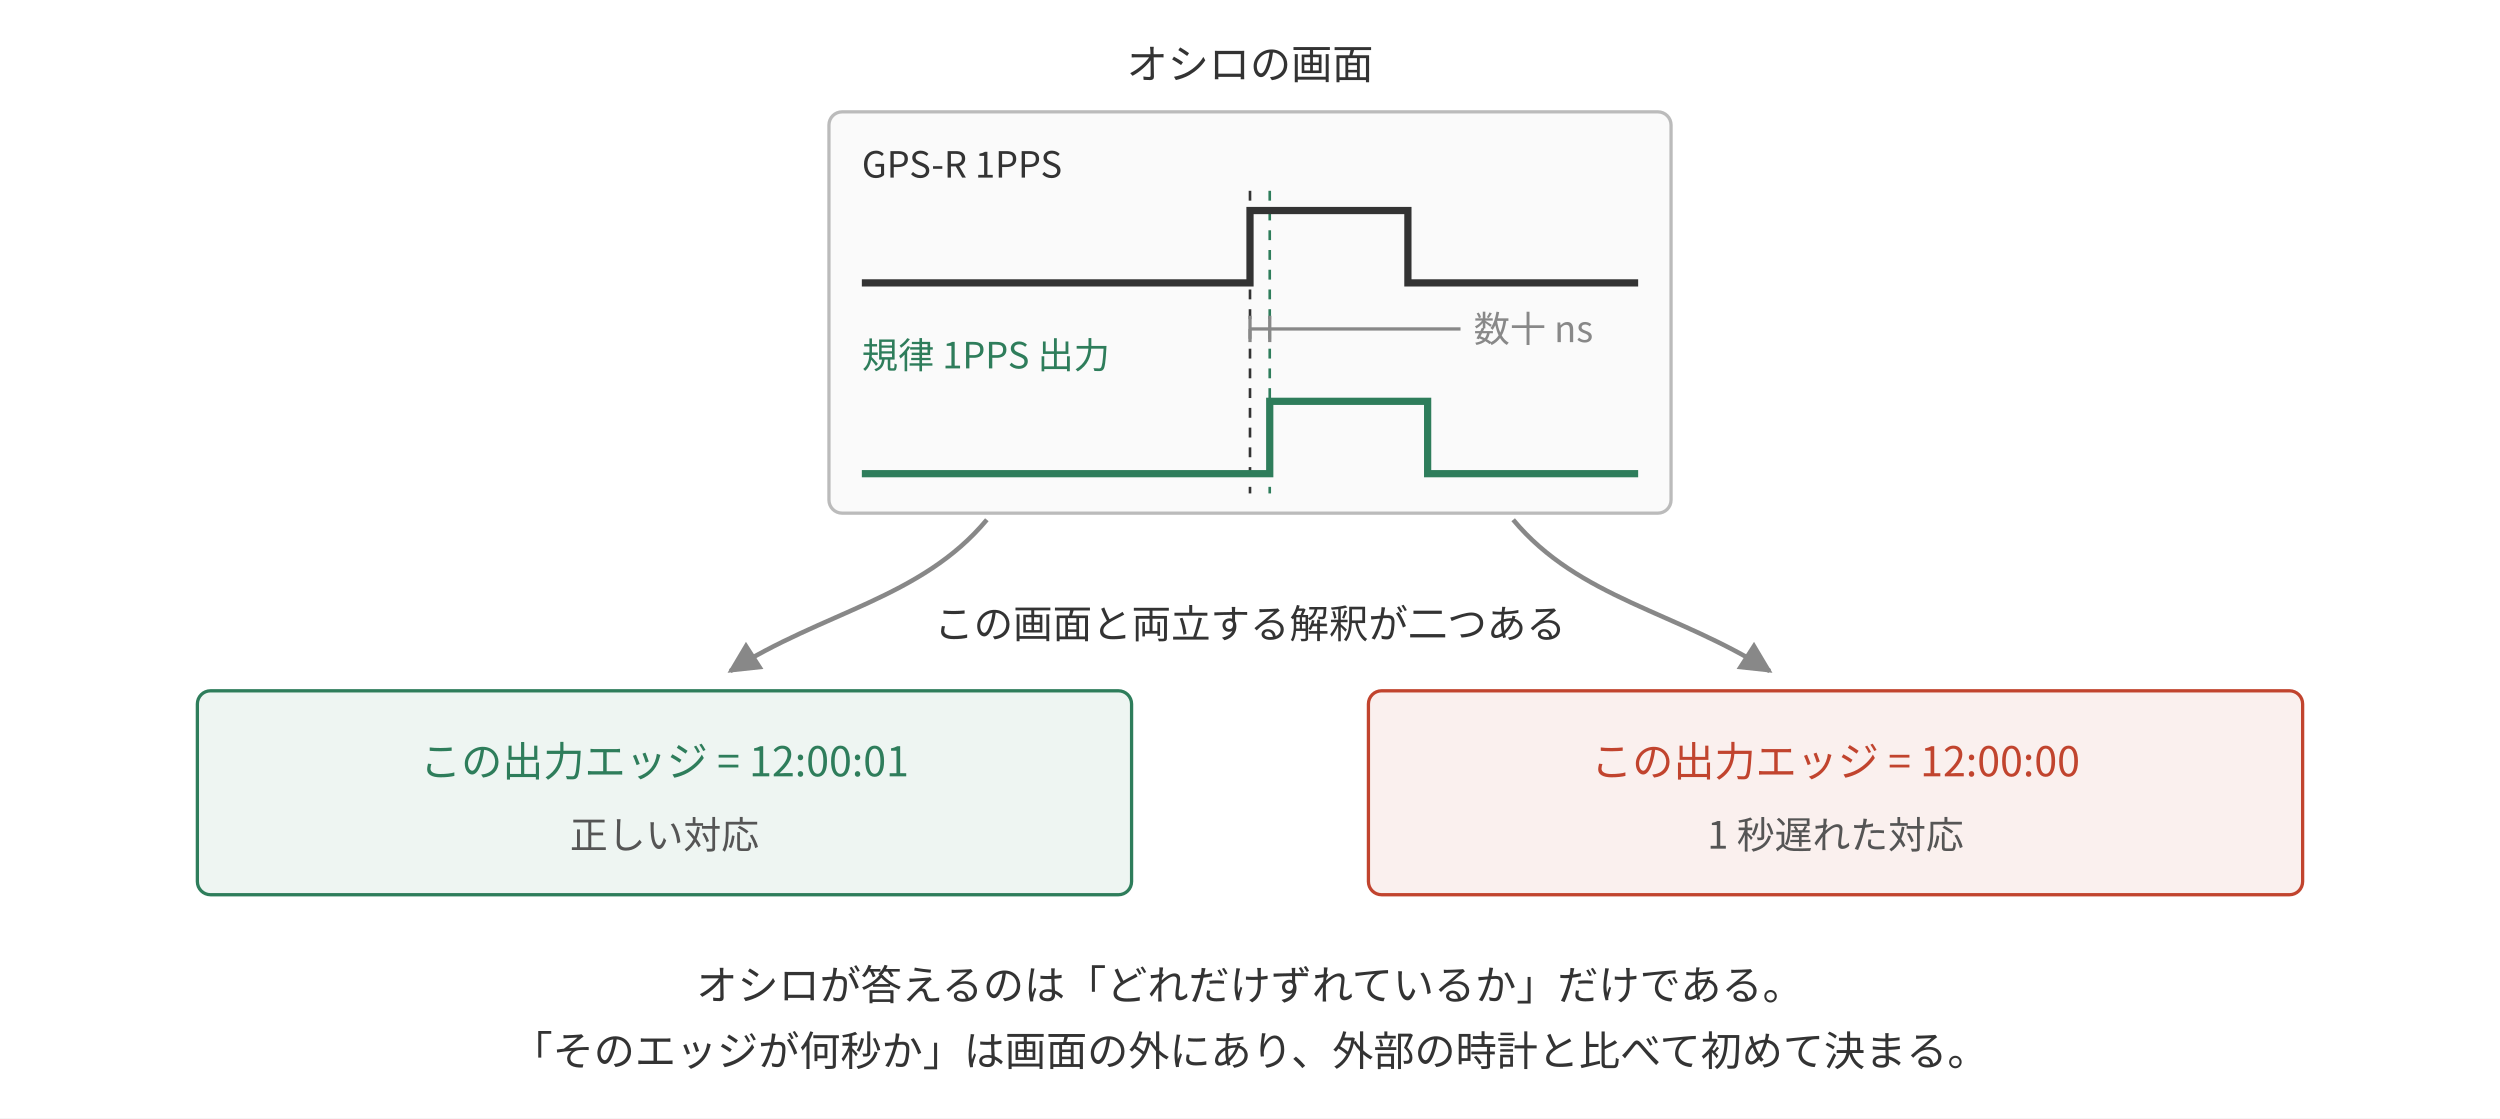
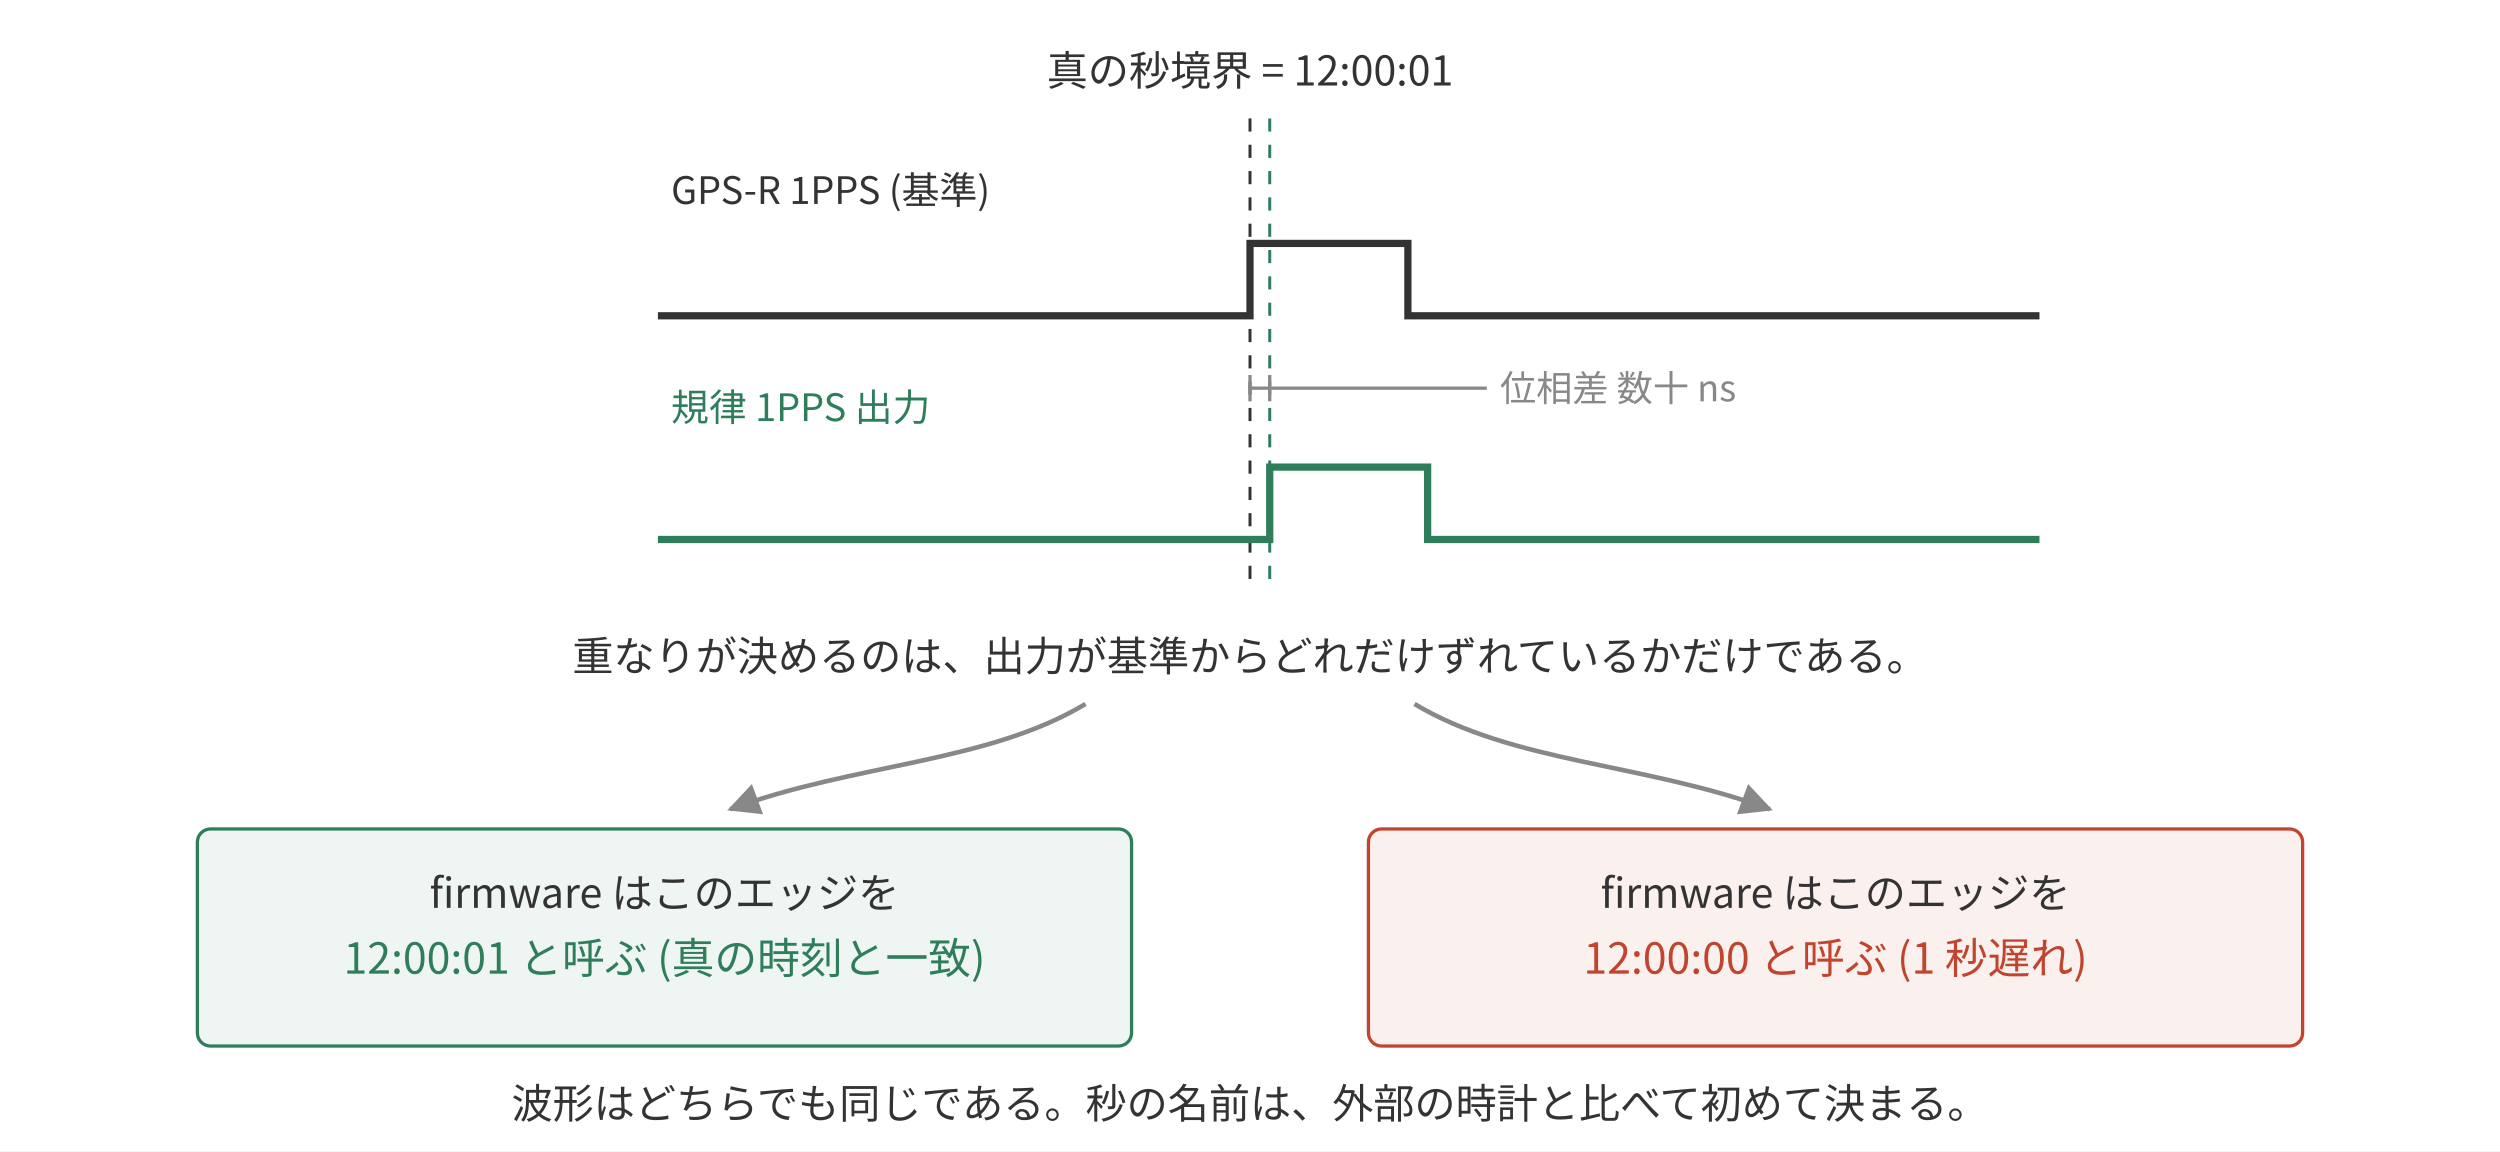
- <svg xmlns="http://www.w3.org/2000/svg" viewBox="0 0 760 340" width="760" height="340" font-family="'Hiragino Sans','Noto Sans CJK JP','Noto Sans JP','Yu Gothic',Meiryo,sans-serif" role="img" aria-label="オシロに映る波形は、正しいエポックと 1 秒ずれたエポックのどちらとも両立する">
-   <rect width="760" height="340" fill="#ffffff" />
+ <svg xmlns="http://www.w3.org/2000/svg" viewBox="0 0 760 350" width="760" height="350" font-family="'Hiragino Sans','Noto Sans CJK JP','Noto Sans JP','Yu Gothic',Meiryo,sans-serif" role="img" aria-label="エッジが数十 ns で重なっていても、firmware がそのエッジに付けている秒は真の時刻と一致するとは限らない">
+   <rect width="760" height="350" fill="#ffffff" />
  <defs>
    <marker id="d" viewBox="0 0 10 10" refX="9" refY="5" markerWidth="7" markerHeight="7" orient="auto">
      <path d="M0,0 L10,5 L0,10 z" fill="#888" />
    </marker>
  </defs>
-   <text x="380" y="24" font-size="12.5" fill="#333" text-anchor="middle">オシロの画面</text>
-   <rect x="252" y="34" width="256" height="122" rx="4" fill="#fafafa" stroke="#bbb" />
-   <line x1="380" y1="58" x2="380" y2="150" stroke="#333" stroke-width="0.8" stroke-dasharray="3 3" />
-   <line x1="386" y1="58" x2="386" y2="150" stroke="#2e7d5b" stroke-width="0.8" stroke-dasharray="3 3" />
-   <text x="262" y="54" font-size="11" fill="#333">GPS-R 1PPS</text>
-   <path fill="none" stroke="#333" stroke-width="2.2" d="M262,86 L380,86 L380,64 L428,64 L428,86 L498,86" />
-   <text x="262" y="112" font-size="11" fill="#2e7d5b">規律 1PPS 出力</text>
-   <path fill="none" stroke="#2e7d5b" stroke-width="2.2" d="M262,144 L386,144 L386,122 L434,122 L434,144 L498,144" />
+   <text x="380" y="26" font-size="12.5" fill="#333" text-anchor="middle">真の秒境界 = 12:00:01</text>
+   <line x1="380" y1="36" x2="380" y2="178" stroke="#333" stroke-width="0.9" stroke-dasharray="4 4" />
+   <line x1="386" y1="36" x2="386" y2="178" stroke="#2e7d5b" stroke-width="0.9" stroke-dasharray="4 4" />
+   <text x="204" y="62" font-size="11.5" fill="#333">GPS-R 1PPS (基準)</text>
+   <path fill="none" stroke="#333" stroke-width="2.2" d="M200,96 L380,96 L380,74 L428,74 L428,96 L620,96" />
+   <text x="204" y="128" font-size="11.5" fill="#2e7d5b">規律 1PPS 出力</text>
+   <path fill="none" stroke="#2e7d5b" stroke-width="2.2" d="M200,164 L386,164 L386,142 L434,142 L434,164 L620,164" />
  <g stroke="#888" stroke-width="1">
-     <line x1="380" y1="100" x2="386" y2="100" />
-     <line x1="380" y1="96" x2="380" y2="104" />
-     <line x1="386" y1="96" x2="386" y2="104" />
-     <line x1="386" y1="100" x2="444" y2="100" />
+     <line x1="380" y1="118" x2="386" y2="118" />
+     <line x1="380" y1="114" x2="380" y2="122" />
+     <line x1="386" y1="114" x2="386" y2="122" />
+     <line x1="386" y1="118" x2="452" y2="118" />
  </g>
-   <text x="448" y="104" font-size="11" fill="#888">数十 ns</text>
+   <text x="456" y="122" font-size="11" fill="#888">位相差 数十 ns</text>
+   <text x="380" y="204" font-size="12.5" fill="#333" text-anchor="middle">重なりが決めるのは、出力が基準からどれだけずれているかだけである。</text>
  <g stroke="#888" stroke-width="1.4" fill="none" marker-end="url(#d)">
-     <path d="M300,158 C280,182 250,186 222,204" />
-     <path d="M460,158 C480,182 510,186 538,204" />
+     <path d="M330,214 C300,232 260,232 222,246" />
+     <path d="M430,214 C460,232 500,232 538,246" />
  </g>
-   <text x="380" y="194" font-size="12" fill="#333" text-anchor="middle">この画面と両立する解釈が二つある</text>
-   <rect x="60" y="210" width="284" height="62" rx="4" fill="#2e7d5b" fill-opacity="0.08" stroke="#2e7d5b" />
-   <text x="202" y="236" font-size="12.5" fill="#2e7d5b" text-anchor="middle">この出力エッジ = 12:00:01</text>
-   <text x="202" y="258" font-size="11.5" fill="#555" text-anchor="middle">正しい対応</text>
-   <rect x="416" y="210" width="284" height="62" rx="4" fill="#c1442e" fill-opacity="0.08" stroke="#c1442e" />
-   <text x="558" y="236" font-size="12.5" fill="#c1442e" text-anchor="middle">この出力エッジ = 12:00:00</text>
-   <text x="558" y="258" font-size="11.5" fill="#555" text-anchor="middle">1 秒遅れた対応</text>
-   <text x="380" y="304" font-size="12.5" fill="#333" text-anchor="middle">オシロが答えるのは「どれだけずれているか」だけである。</text>
-   <text x="380" y="324" font-size="12.5" fill="#333" text-anchor="middle">「そのエッジが何秒か」は画面の外にあり、外部の時計と比べて初めて決まる。</text>
+   <rect x="60" y="252" width="284" height="66" rx="4" fill="#2e7d5b" fill-opacity="0.08" stroke="#2e7d5b" />
+   <text x="202" y="276" font-size="12.5" fill="#333" text-anchor="middle">firmware はこのエッジを</text>
+   <text x="202" y="296" font-size="13" fill="#2e7d5b" text-anchor="middle">12:00:01 と呼ぶ (真の時刻と一致)</text>
+   <rect x="416" y="252" width="284" height="66" rx="4" fill="#c1442e" fill-opacity="0.08" stroke="#c1442e" />
+   <text x="558" y="276" font-size="12.5" fill="#333" text-anchor="middle">firmware はこのエッジを</text>
+   <text x="558" y="296" font-size="13" fill="#c1442e" text-anchor="middle">12:00:00 と呼ぶ (1 秒遅れ)</text>
+   <text x="380" y="340" font-size="12.5" fill="#333" text-anchor="middle">波形はどちらでも同じである。秒の名前は、外部の時計と比べて初めて決まる。</text>
</svg>
